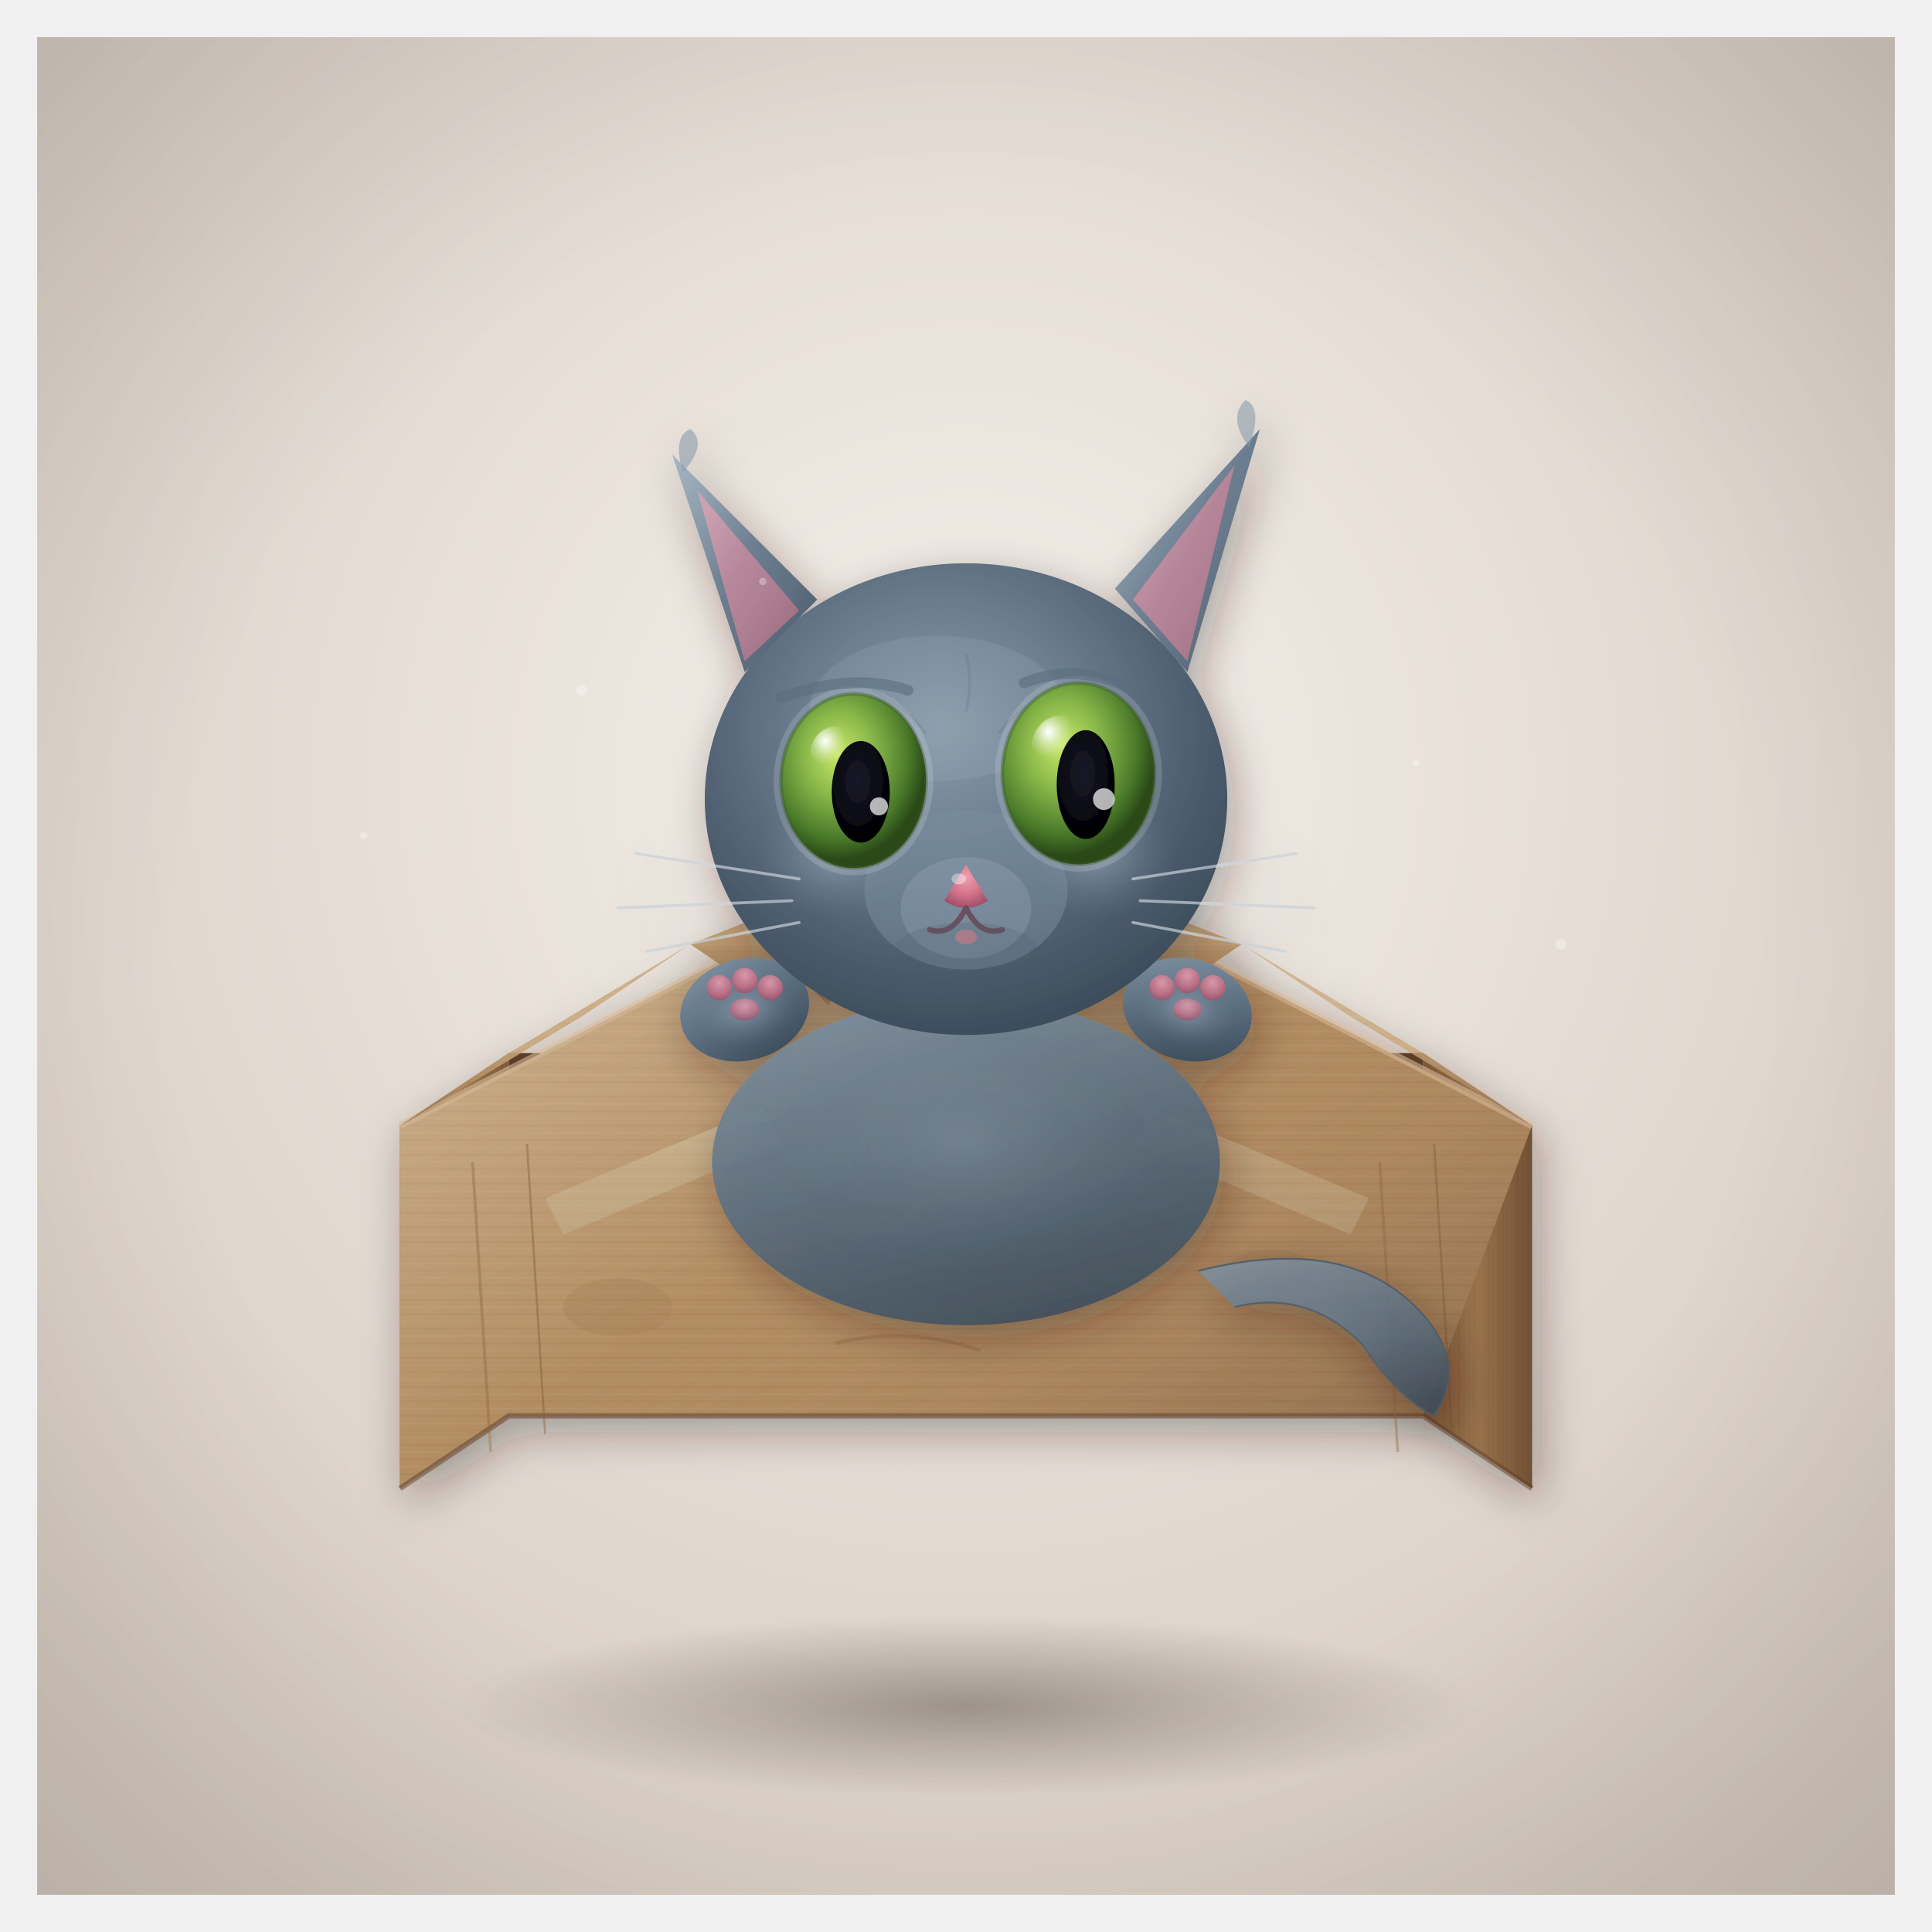
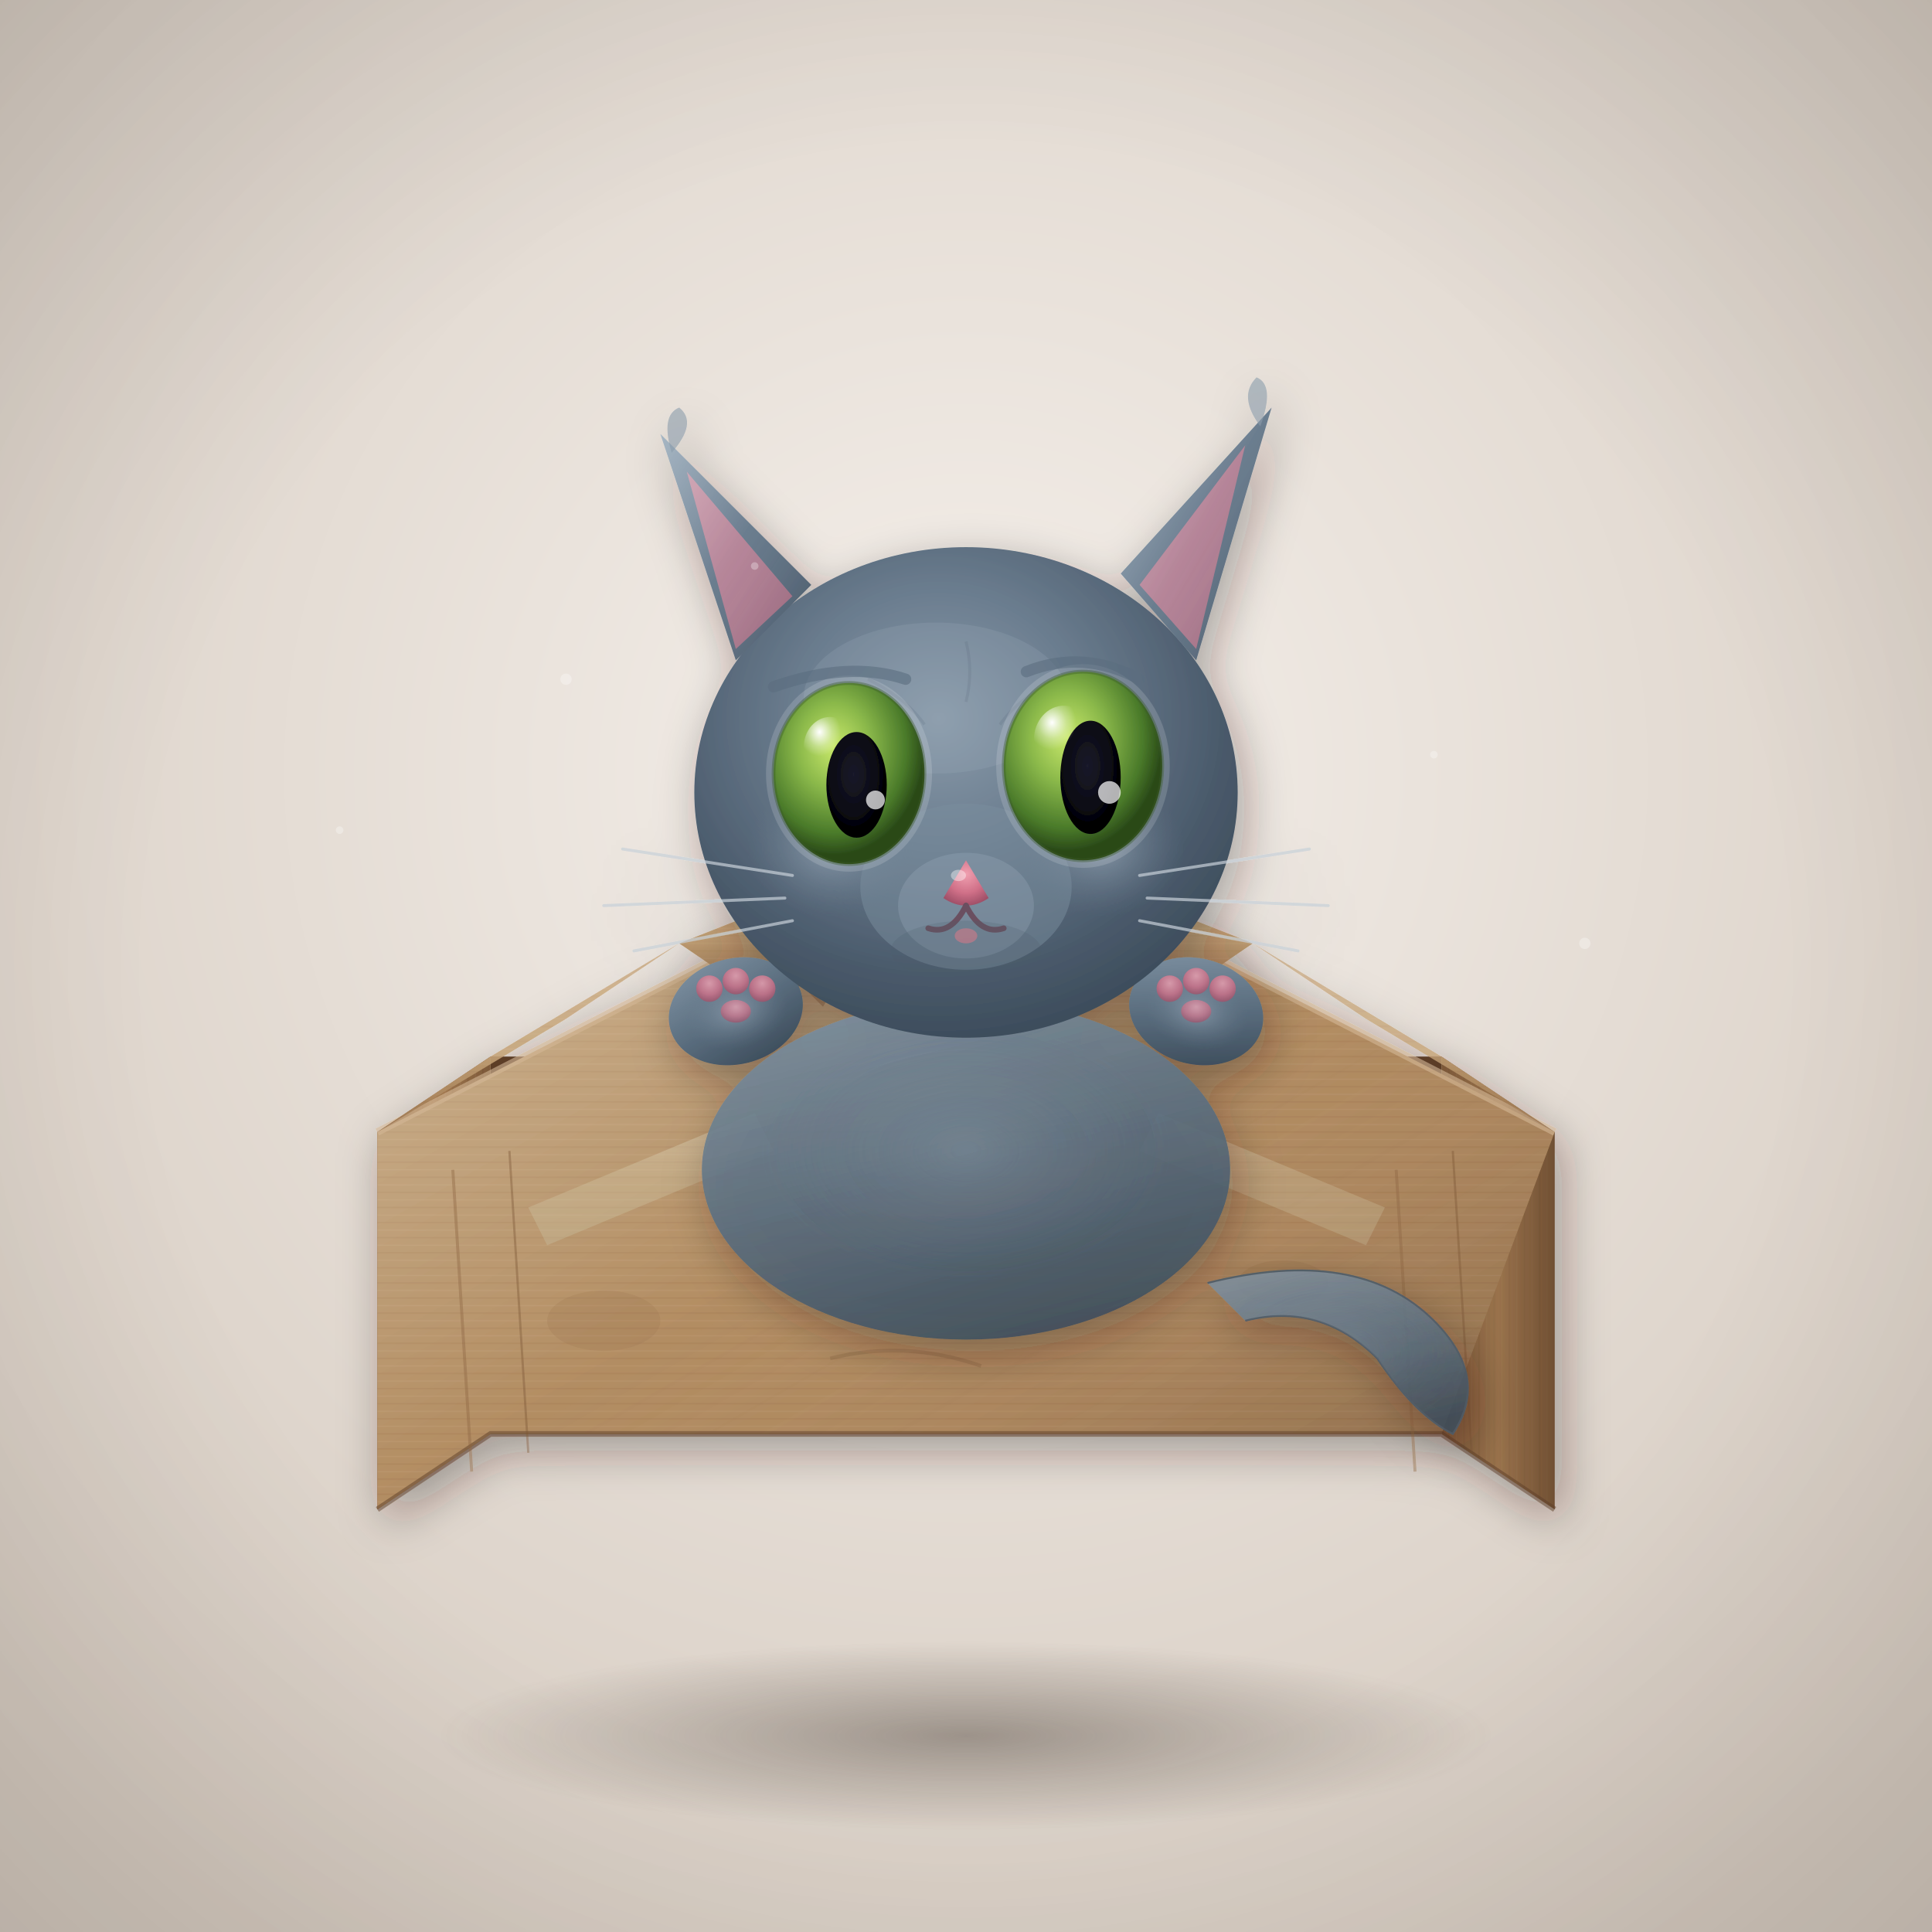
- <svg xmlns="http://www.w3.org/2000/svg" viewBox="-10.24 -10.24 532.48 532.48" preserveAspectRatio="xMidYMid meet">
+ <svg xmlns="http://www.w3.org/2000/svg" viewBox="0 0 512 512" width="512" height="512">
  <defs>
    <radialGradient id="bgGrad" cx="50%" cy="40%" r="70%">
      <stop offset="0%" stop-color="#f5f0eb" />
      <stop offset="100%" stop-color="#d4c9be" />
    </radialGradient>
    <linearGradient id="cardboardMain" x1="0%" y1="0%" x2="100%" y2="100%">
      <stop offset="0%" stop-color="#c9a87c" />
      <stop offset="30%" stop-color="#b8956a" />
      <stop offset="70%" stop-color="#a67c52" />
      <stop offset="100%" stop-color="#8b6340" />
    </linearGradient>
    <linearGradient id="cardboardSide" x1="0%" y1="0%" x2="100%" y2="0%">
      <stop offset="0%" stop-color="#7a5535" />
      <stop offset="50%" stop-color="#a67c52" />
      <stop offset="100%" stop-color="#6b4a2e" />
    </linearGradient>
    <linearGradient id="cardboardFlap" x1="0%" y1="100%" x2="0%" y2="0%">
      <stop offset="0%" stop-color="#8b6340" />
      <stop offset="40%" stop-color="#c9a87c" />
      <stop offset="100%" stop-color="#d4b896" />
    </linearGradient>
    <linearGradient id="cardboardInner" x1="0%" y1="0%" x2="0%" y2="100%">
      <stop offset="0%" stop-color="#5c3d28" />
      <stop offset="100%" stop-color="#3d2818" />
    </linearGradient>
    <pattern id="corrugated" x="0" y="0" width="8" height="4" patternUnits="userSpaceOnUse">
      <rect width="8" height="4" fill="#b8956a" />
      <line x1="0" y1="0" x2="8" y2="0" stroke="#a67c52" stroke-width="0.5" opacity="0.6" />
      <line x1="0" y1="2" x2="8" y2="2" stroke="#d4b896" stroke-width="0.3" opacity="0.5" />
      <line x1="0" y1="4" x2="8" y2="4" stroke="#8b6340" stroke-width="0.4" opacity="0.4" />
    </pattern>
    <pattern id="corrugatedVertical" x="0" y="0" width="4" height="8" patternUnits="userSpaceOnUse">
      <rect width="4" height="8" fill="#a67c52" />
      <line x1="0" y1="0" x2="0" y2="8" stroke="#8b6340" stroke-width="0.5" opacity="0.5" />
      <line x1="2" y1="0" x2="2" y2="8" stroke="#c9a87c" stroke-width="0.3" opacity="0.4" />
      <line x1="4" y1="0" x2="4" y2="8" stroke="#7a5535" stroke-width="0.4" opacity="0.5" />
    </pattern>
    <radialGradient id="furHead" cx="45%" cy="35%" r="65%">
      <stop offset="0%" stop-color="#8a9baa" />
      <stop offset="40%" stop-color="#6b7d8f" />
      <stop offset="80%" stop-color="#4a5a6b" />
      <stop offset="100%" stop-color="#3d4d5c" />
    </radialGradient>
    <linearGradient id="furBody" x1="30%" y1="0%" x2="70%" y2="100%">
      <stop offset="0%" stop-color="#7a8d9e" />
      <stop offset="50%" stop-color="#5a6d7e" />
      <stop offset="100%" stop-color="#3d4d5c" />
    </linearGradient>
    <linearGradient id="furEar" x1="0%" y1="0%" x2="100%" y2="100%">
      <stop offset="0%" stop-color="#9aacbb" />
      <stop offset="50%" stop-color="#6b7d8f" />
      <stop offset="100%" stop-color="#4a5a6b" />
    </linearGradient>
    <radialGradient id="furCheek" cx="50%" cy="50%" r="50%">
      <stop offset="0%" stop-color="#a0b0c0" stop-opacity="0.6" />
      <stop offset="100%" stop-color="#6b7d8f" stop-opacity="0" />
    </radialGradient>
    <radialGradient id="eyeGreen" cx="40%" cy="35%" r="60%">
      <stop offset="0%" stop-color="#c8e86a" />
      <stop offset="40%" stop-color="#8ab84a" />
      <stop offset="80%" stop-color="#4a7a2a" />
      <stop offset="100%" stop-color="#2a4a18" />
    </radialGradient>
    <radialGradient id="eyePupil" cx="45%" cy="40%" r="50%">
      <stop offset="0%" stop-color="#1a1a2a" />
      <stop offset="80%" stop-color="#0a0a12" />
      <stop offset="100%" stop-color="#000005" />
    </radialGradient>
    <radialGradient id="eyeHighlight" cx="30%" cy="25%" r="40%">
      <stop offset="0%" stop-color="#ffffff" />
      <stop offset="60%" stop-color="#ffffff" stop-opacity="0.3" />
      <stop offset="100%" stop-color="#ffffff" stop-opacity="0" />
    </radialGradient>
    <radialGradient id="nosePink" cx="50%" cy="30%" r="70%">
      <stop offset="0%" stop-color="#f0a0b0" />
      <stop offset="60%" stop-color="#d07088" />
      <stop offset="100%" stop-color="#a05068" />
    </radialGradient>
    <linearGradient id="innerEar" x1="0%" y1="0%" x2="100%" y2="100%">
      <stop offset="0%" stop-color="#e8a0b0" />
      <stop offset="100%" stop-color="#c07088" />
    </linearGradient>
    <filter id="softShadow" x="-20%" y="-20%" width="140%" height="140%">
      <feDropShadow dx="2" dy="4" stdDeviation="6" flood-color="#2a2018" flood-opacity="0.35" />
    </filter>
    <filter id="innerShadow" x="-10%" y="-10%" width="120%" height="120%">
      <feGaussianBlur in="SourceAlpha" stdDeviation="3" result="blur" />
      <feOffset dx="1" dy="2" result="offsetBlur" />
      <feComposite in="SourceGraphic" in2="offsetBlur" operator="over" />
    </filter>
    <filter id="furTexture" x="0%" y="0%" width="100%" height="100%">
      <feTurbulence type="fractalNoise" baseFrequency="0.9" numOctaves="4" result="noise" />
      <feColorMatrix type="saturate" values="0" in="noise" result="grayNoise" />
      <feBlend in="SourceGraphic" in2="grayNoise" mode="multiply" result="textured" />
    </filter>
    <linearGradient id="celHighlight" x1="0%" y1="0%" x2="100%" y2="100%">
      <stop offset="0%" stop-color="#ffffff" stop-opacity="0.25" />
      <stop offset="50%" stop-color="#ffffff" stop-opacity="0" />
      <stop offset="100%" stop-color="#000000" stop-opacity="0.15" />
    </linearGradient>
    <radialGradient id="floorShadow" cx="50%" cy="50%" r="50%">
      <stop offset="0%" stop-color="#3a3028" stop-opacity="0.4" />
      <stop offset="100%" stop-color="#3a3028" stop-opacity="0" />
    </radialGradient>
    <linearGradient id="tapeGrad" x1="0%" y1="0%" x2="0%" y2="100%">
      <stop offset="0%" stop-color="#e8e0c8" stop-opacity="0.7" />
      <stop offset="50%" stop-color="#d8d0b0" stop-opacity="0.5" />
      <stop offset="100%" stop-color="#c8c0a0" stop-opacity="0.6" />
    </linearGradient>
  </defs>
  <rect width="512" height="512" fill="url(#bgGrad)" />
  <ellipse cx="256" cy="460" rx="140" ry="25" fill="url(#floorShadow)" />
  <g id="box" filter="url(#softShadow)">
    <path d="M 130 280 L 130 380 L 382 380 L 382 280 Z" fill="url(#cardboardInner)" />
    <path d="M 100 300 L 130 280 L 130 380 L 100 400 Z" fill="url(#cardboardSide)" />
    <path d="M 100 300 L 130 280 L 130 380 L 100 400 Z" fill="url(#corrugatedVertical)" opacity="0.3" />
    <path d="M 382 280 L 412 300 L 412 400 L 382 380 Z" fill="url(#cardboardSide)" />
    <path d="M 382 280 L 412 300 L 412 400 L 382 380 Z" fill="url(#corrugatedVertical)" opacity="0.25" />
    <path d="M 382 280 L 412 300 L 412 400 L 382 380 Z" fill="#000000" opacity="0.08" />
    <path d="M 100 300 L 256 220 L 412 300 L 382 380 L 130 380 L 100 400 Z" fill="url(#cardboardMain)" />
    <path d="M 100 300 L 256 220 L 412 300 L 382 380 L 130 380 L 100 400 Z" fill="url(#corrugated)" opacity="0.35" />
    <path d="M 100 300 L 256 220 L 412 300 L 382 380 L 130 380 L 100 400 Z" fill="url(#celHighlight)" />
    <path d="M 100 300 L 256 220 L 412 300" fill="none" stroke="#d4b896" stroke-width="2" opacity="0.6" />
    <path d="M 100 400 L 130 380 L 382 380 L 412 400" fill="none" stroke="#5c3d28" stroke-width="1.5" opacity="0.5" />
    <path d="M 100 300 L 130 280 L 180 250 L 150 270 Z" fill="url(#cardboardFlap)" opacity="0.85" />
    <path d="M 100 300 L 130 280 L 180 250 L 150 270 Z" fill="url(#corrugated)" opacity="0.2" />
    <path d="M 412 300 L 382 280 L 332 250 L 362 270 Z" fill="url(#cardboardFlap)" opacity="0.75" />
    <path d="M 412 300 L 382 280 L 332 250 L 362 270 Z" fill="url(#corrugated)" opacity="0.2" />
    <path d="M 180 250 L 256 220 L 332 250 L 310 265 L 256 245 L 202 265 Z" fill="url(#cardboardFlap)" />
    <path d="M 180 250 L 256 220 L 332 250 L 310 265 L 256 245 L 202 265 Z" fill="url(#corrugated)" opacity="0.25" />
    <path d="M 202 265 L 210 258 L 218 266 L 225 255" fill="none" stroke="#8b6340" stroke-width="1" opacity="0.5" />
    <path d="M 140 320 L 200 295 L 205 305 L 145 330 Z" fill="url(#tapeGrad)" opacity="0.6" />
    <path d="M 307 295 L 367 320 L 362 330 L 302 305 Z" fill="url(#tapeGrad)" opacity="0.5" />
    <g opacity="0.4">
      <line x1="120" y1="310" x2="125" y2="390" stroke="#8b6340" stroke-width="0.8" />
      <line x1="135" y1="305" x2="140" y2="385" stroke="#7a5535" stroke-width="0.6" />
      <line x1="370" y1="310" x2="375" y2="390" stroke="#8b6340" stroke-width="0.8" />
      <line x1="385" y1="305" x2="390" y2="385" stroke="#7a5535" stroke-width="0.6" />
    </g>
    <ellipse cx="160" cy="350" rx="15" ry="8" fill="#8b6340" opacity="0.15" />
    <ellipse cx="340" cy="340" rx="12" ry="6" fill="#7a5535" opacity="0.12" />
    <path d="M 220 360 Q 240 355 260 362" fill="none" stroke="#6b4a2e" stroke-width="1" opacity="0.2" />
  </g>
  <g id="kitten" filter="url(#softShadow)">
    <g id="paws">
      <ellipse cx="195" cy="268" rx="18" ry="14" fill="url(#furBody)" transform="rotate(-15 195 268)" />
      <ellipse cx="195" cy="268" rx="14" ry="10" fill="url(#furCheek)" transform="rotate(-15 195 268)" />
      <circle cx="188" cy="262" r="3.5" fill="url(#nosePink)" opacity="0.8" />
      <circle cx="195" cy="260" r="3.5" fill="url(#nosePink)" opacity="0.8" />
      <circle cx="202" cy="262" r="3.5" fill="url(#nosePink)" opacity="0.8" />
      <ellipse cx="195" cy="268" rx="4" ry="3" fill="url(#nosePink)" opacity="0.7" />
      <ellipse cx="317" cy="268" rx="18" ry="14" fill="url(#furBody)" transform="rotate(15 317 268)" />
      <ellipse cx="317" cy="268" rx="14" ry="10" fill="url(#furCheek)" transform="rotate(15 317 268)" />
      <circle cx="310" cy="262" r="3.5" fill="url(#nosePink)" opacity="0.8" />
      <circle cx="317" cy="260" r="3.5" fill="url(#nosePink)" opacity="0.8" />
      <circle cx="324" cy="262" r="3.5" fill="url(#nosePink)" opacity="0.8" />
      <ellipse cx="317" cy="268" rx="4" ry="3" fill="url(#nosePink)" opacity="0.7" />
    </g>
    <ellipse cx="256" cy="310" rx="70" ry="45" fill="url(#furBody)" opacity="0.9" />
    <ellipse cx="256" cy="305" rx="55" ry="35" fill="url(#furCheek)" opacity="0.4" />
    <g id="head">
      <ellipse cx="256" cy="210" rx="72" ry="65" fill="url(#furHead)" />
      <ellipse cx="220" cy="225" rx="22" ry="18" fill="url(#furCheek)" />
      <ellipse cx="292" cy="225" rx="22" ry="18" fill="url(#furCheek)" />
      <ellipse cx="248" cy="185" rx="35" ry="20" fill="#a0b0c0" opacity="0.2" />
      <ellipse cx="256" cy="235" rx="28" ry="22" fill="#7a8d9e" opacity="0.5" />
      <ellipse cx="256" cy="240" rx="18" ry="14" fill="#9aacbb" opacity="0.3" />
      <path d="M 195 175 L 175 115 L 215 155 Z" fill="url(#furEar)" />
      <path d="M 195 172 L 182 125 L 210 158 Z" fill="url(#innerEar)" opacity="0.7" />
      <path d="M 195 175 L 175 115 L 215 155 Z" fill="url(#celHighlight)" opacity="0.5" />
      <path d="M 178 120 Q 175 110 180 108 Q 185 112 178 120" fill="#8a9baa" opacity="0.6" />
      <path d="M 317 175 L 337 108 L 297 152 Z" fill="url(#furEar)" />
      <path d="M 317 172 L 330 118 L 302 155 Z" fill="url(#innerEar)" opacity="0.7" />
      <path d="M 317 175 L 337 108 L 297 152 Z" fill="url(#celHighlight)" opacity="0.5" />
      <path d="M 334 113 Q 338 102 333 100 Q 328 105 334 113" fill="#8a9baa" opacity="0.6" />
      <g opacity="0.15" stroke="#4a5a6b" stroke-width="0.8" fill="none">
        <path d="M 210 195 Q 215 200 212 208" />
        <path d="M 300 195 Q 295 200 298 208" />
        <path d="M 230 180 Q 240 185 245 192" />
        <path d="M 280 180 Q 270 185 265 192" />
        <path d="M 256 170 Q 258 178 256 186" />
      </g>
      <g id="leftEye">
        <ellipse cx="225" cy="205" rx="22" ry="26" fill="#ffffff" opacity="0.15" />
        <ellipse cx="225" cy="205" rx="20" ry="24" fill="url(#eyeGreen)" />
        <ellipse cx="225" cy="205" rx="20" ry="24" fill="none" stroke="#3a5a2a" stroke-width="1" opacity="0.4" />
        <ellipse cx="227" cy="208" rx="8" ry="14" fill="url(#eyePupil)" />
        <ellipse cx="220" cy="198" rx="7" ry="8" fill="url(#eyeHighlight)" />
        <circle cx="232" cy="212" r="2.5" fill="#ffffff" opacity="0.7" />
      </g>
      <g id="rightEye">
        <ellipse cx="287" cy="203" rx="23" ry="27" fill="#ffffff" opacity="0.15" />
        <ellipse cx="287" cy="203" rx="21" ry="25" fill="url(#eyeGreen)" />
        <ellipse cx="287" cy="203" rx="21" ry="25" fill="none" stroke="#3a5a2a" stroke-width="1" opacity="0.4" />
        <ellipse cx="289" cy="206" rx="8" ry="15" fill="url(#eyePupil)" />
        <ellipse cx="282" cy="196" rx="8" ry="9" fill="url(#eyeHighlight)" />
        <circle cx="294" cy="210" r="3" fill="#ffffff" opacity="0.7" />
      </g>
      <path d="M 205 182 Q 225 175 240 180" fill="none" stroke="#5a6d7e" stroke-width="3" stroke-linecap="round" opacity="0.6" />
      <path d="M 272 178 Q 287 172 302 180" fill="none" stroke="#5a6d7e" stroke-width="3" stroke-linecap="round" opacity="0.6" />
      <path d="M 256 228 L 250 238 Q 256 242 262 238 Z" fill="url(#nosePink)" />
      <ellipse cx="254" cy="232" rx="2" ry="1.5" fill="#ffffff" opacity="0.4" />
      <path d="M 256 240 Q 252 248 246 246" fill="none" stroke="#6a5060" stroke-width="1.5" stroke-linecap="round" />
      <path d="M 256 240 Q 260 248 266 246" fill="none" stroke="#6a5060" stroke-width="1.5" stroke-linecap="round" />
      <ellipse cx="256" cy="248" rx="3" ry="2" fill="#e08090" opacity="0.7" />
      <g id="whiskers" stroke="#c8d0d8" stroke-width="0.8" stroke-linecap="round" opacity="0.7">
        <line x1="210" y1="232" x2="165" y2="225" />
        <line x1="208" y1="238" x2="160" y2="240" />
        <line x1="210" y1="244" x2="168" y2="252" />
        <line x1="302" y1="232" x2="347" y2="225" />
        <line x1="304" y1="238" x2="352" y2="240" />
        <line x1="302" y1="244" x2="344" y2="252" />
      </g>
      <ellipse cx="256" cy="252" rx="20" ry="8" fill="#4a5a6b" opacity="0.2" />
    </g>
    <path d="M 320 340 Q 360 330 380 350 Q 395 365 385 380 Q 375 375 365 360 Q 350 345 330 350" fill="url(#furBody)" stroke="#4a5a6b" stroke-width="0.5" opacity="0.85" />
    <path d="M 320 340 Q 360 330 380 350 Q 395 365 385 380 Q 375 375 365 360 Q 350 345 330 350" fill="url(#furCheek)" opacity="0.3" />
  </g>
  <g opacity="0.3">
    <circle cx="150" cy="180" r="1.5" fill="#ffffff" />
    <circle cx="380" cy="200" r="1" fill="#ffffff" />
    <circle cx="420" cy="250" r="1.5" fill="#ffffff" />
    <circle cx="90" cy="220" r="1" fill="#ffffff" />
    <circle cx="200" cy="150" r="1" fill="#ffffff" />
  </g>
  <rect width="512" height="512" fill="url(#bgGrad)" opacity="0" style="mix-blend-mode:multiply" />
  <radialGradient id="vignette" cx="50%" cy="50%" r="70%">
    <stop offset="60%" stop-color="#000000" stop-opacity="0" />
    <stop offset="100%" stop-color="#000000" stop-opacity="0.12" />
  </radialGradient>
  <rect width="512" height="512" fill="url(#vignette)" />
</svg>
